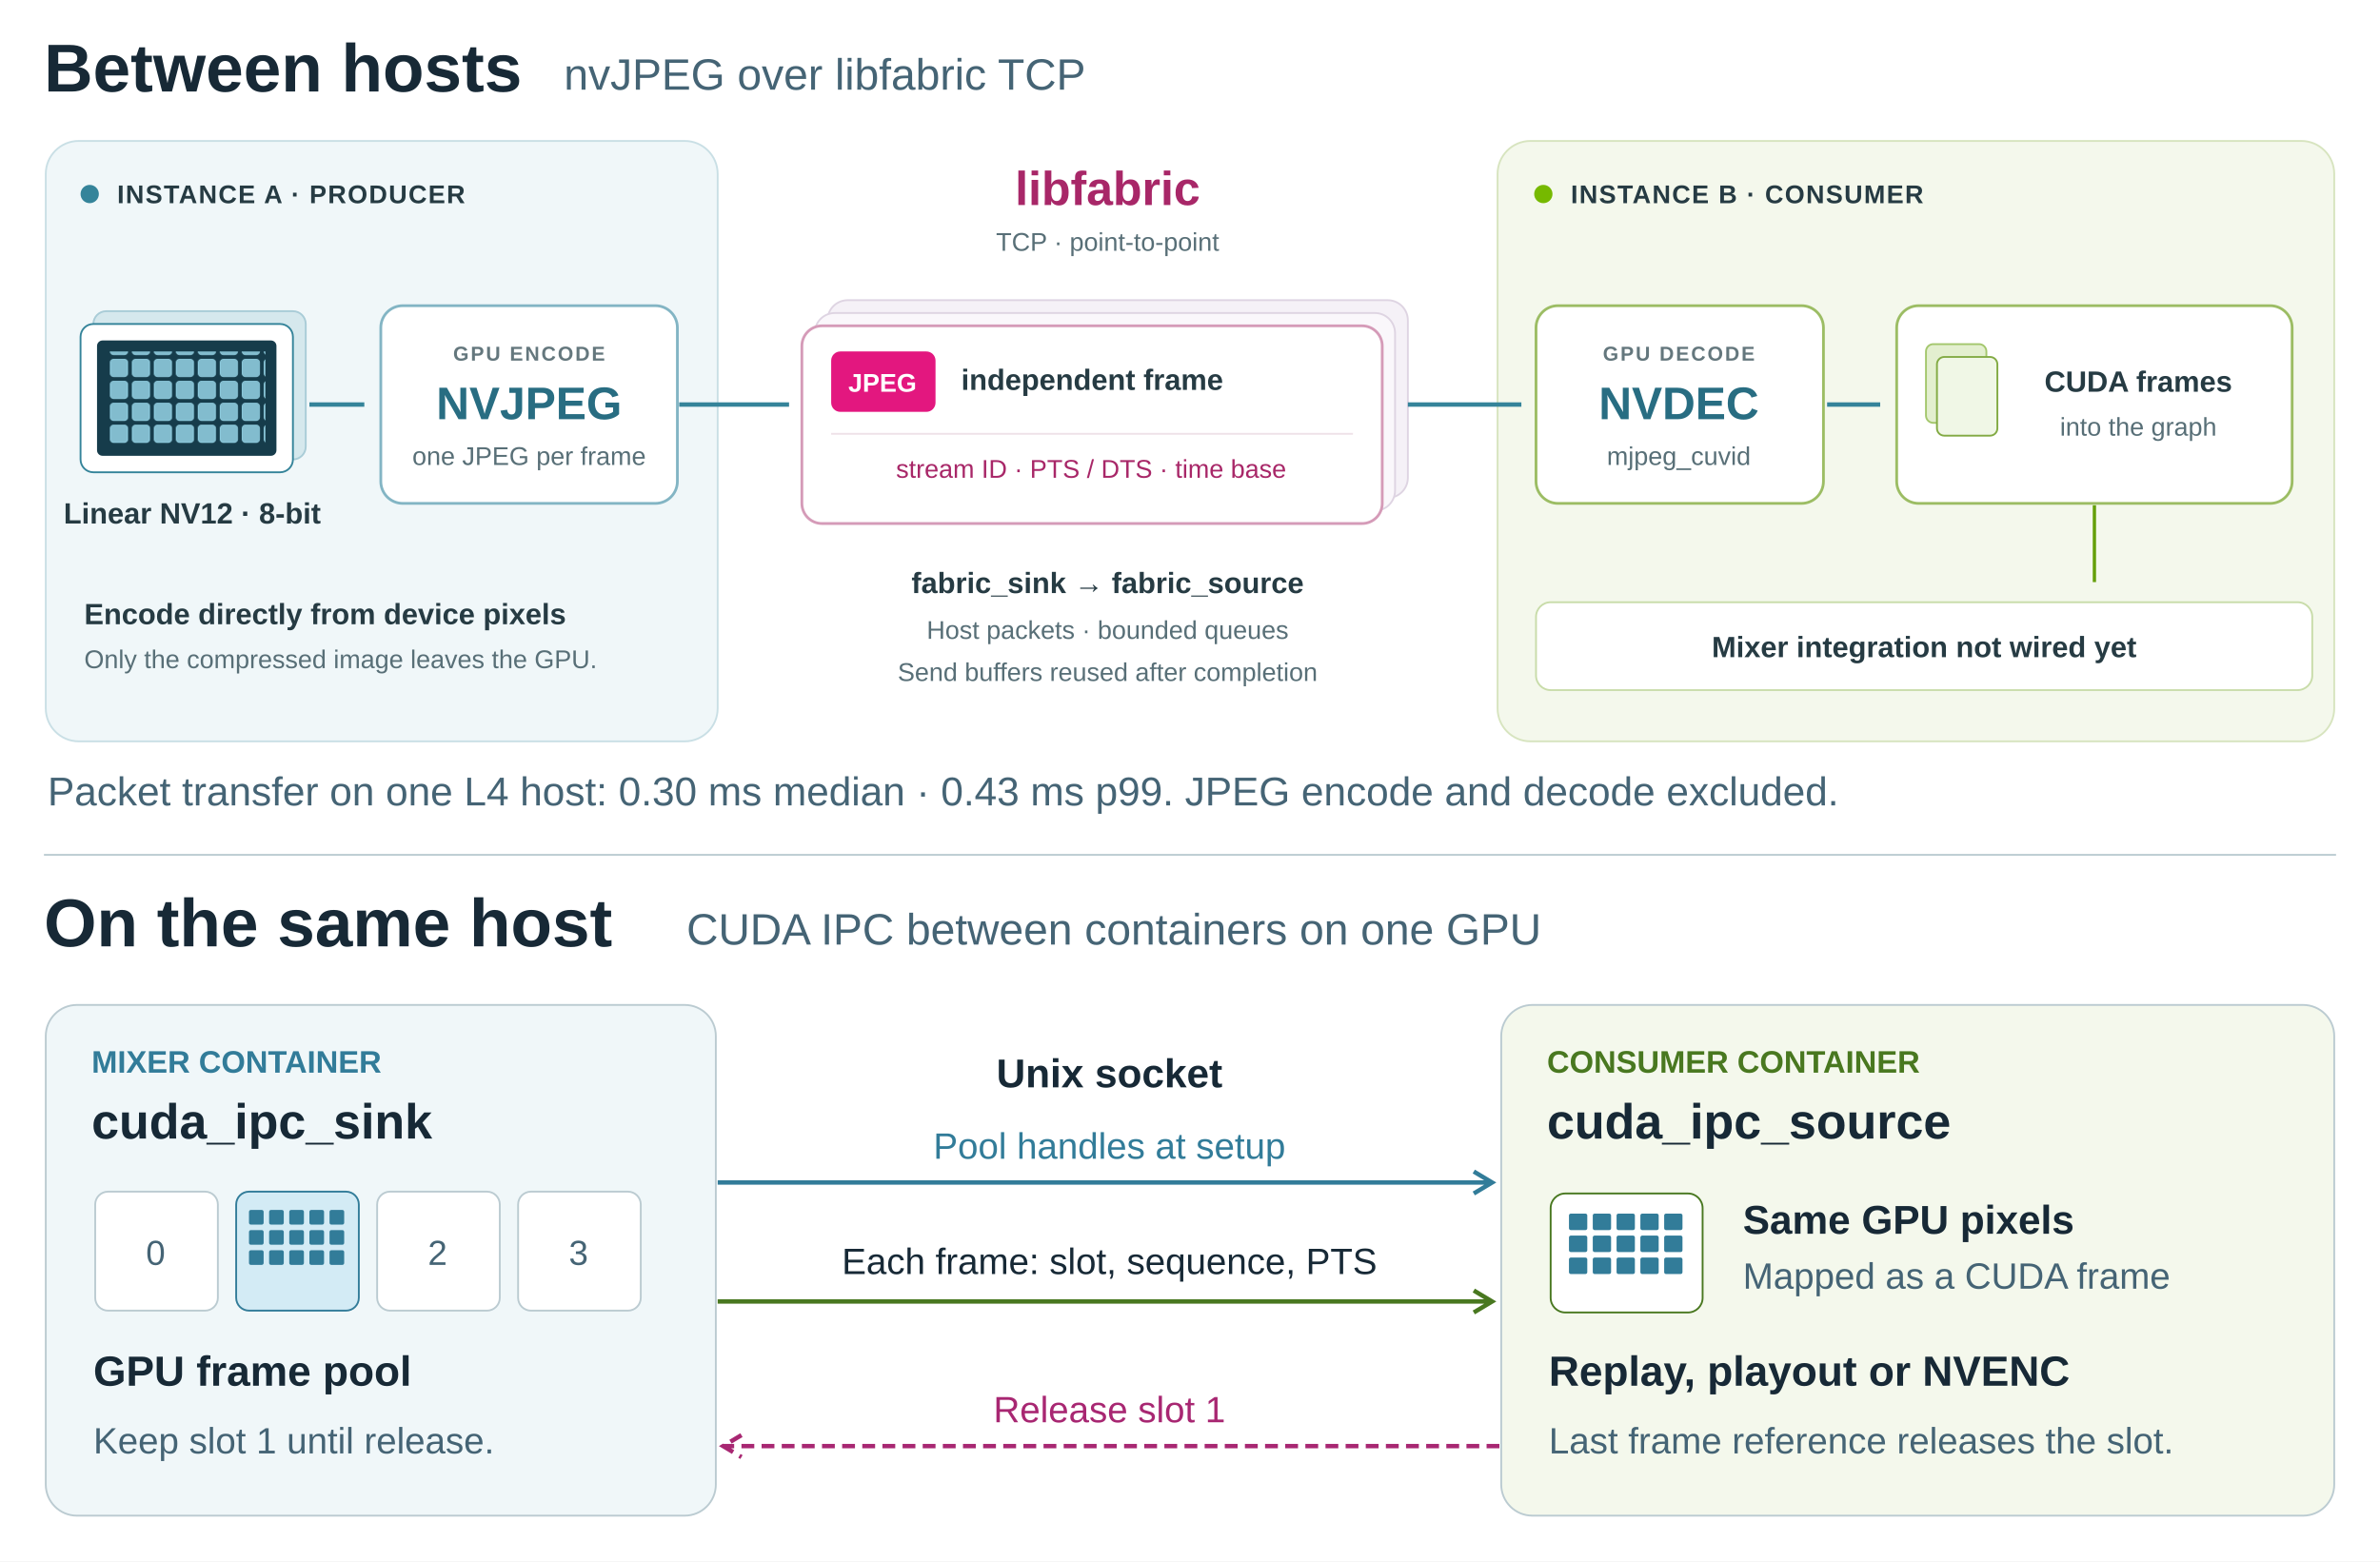
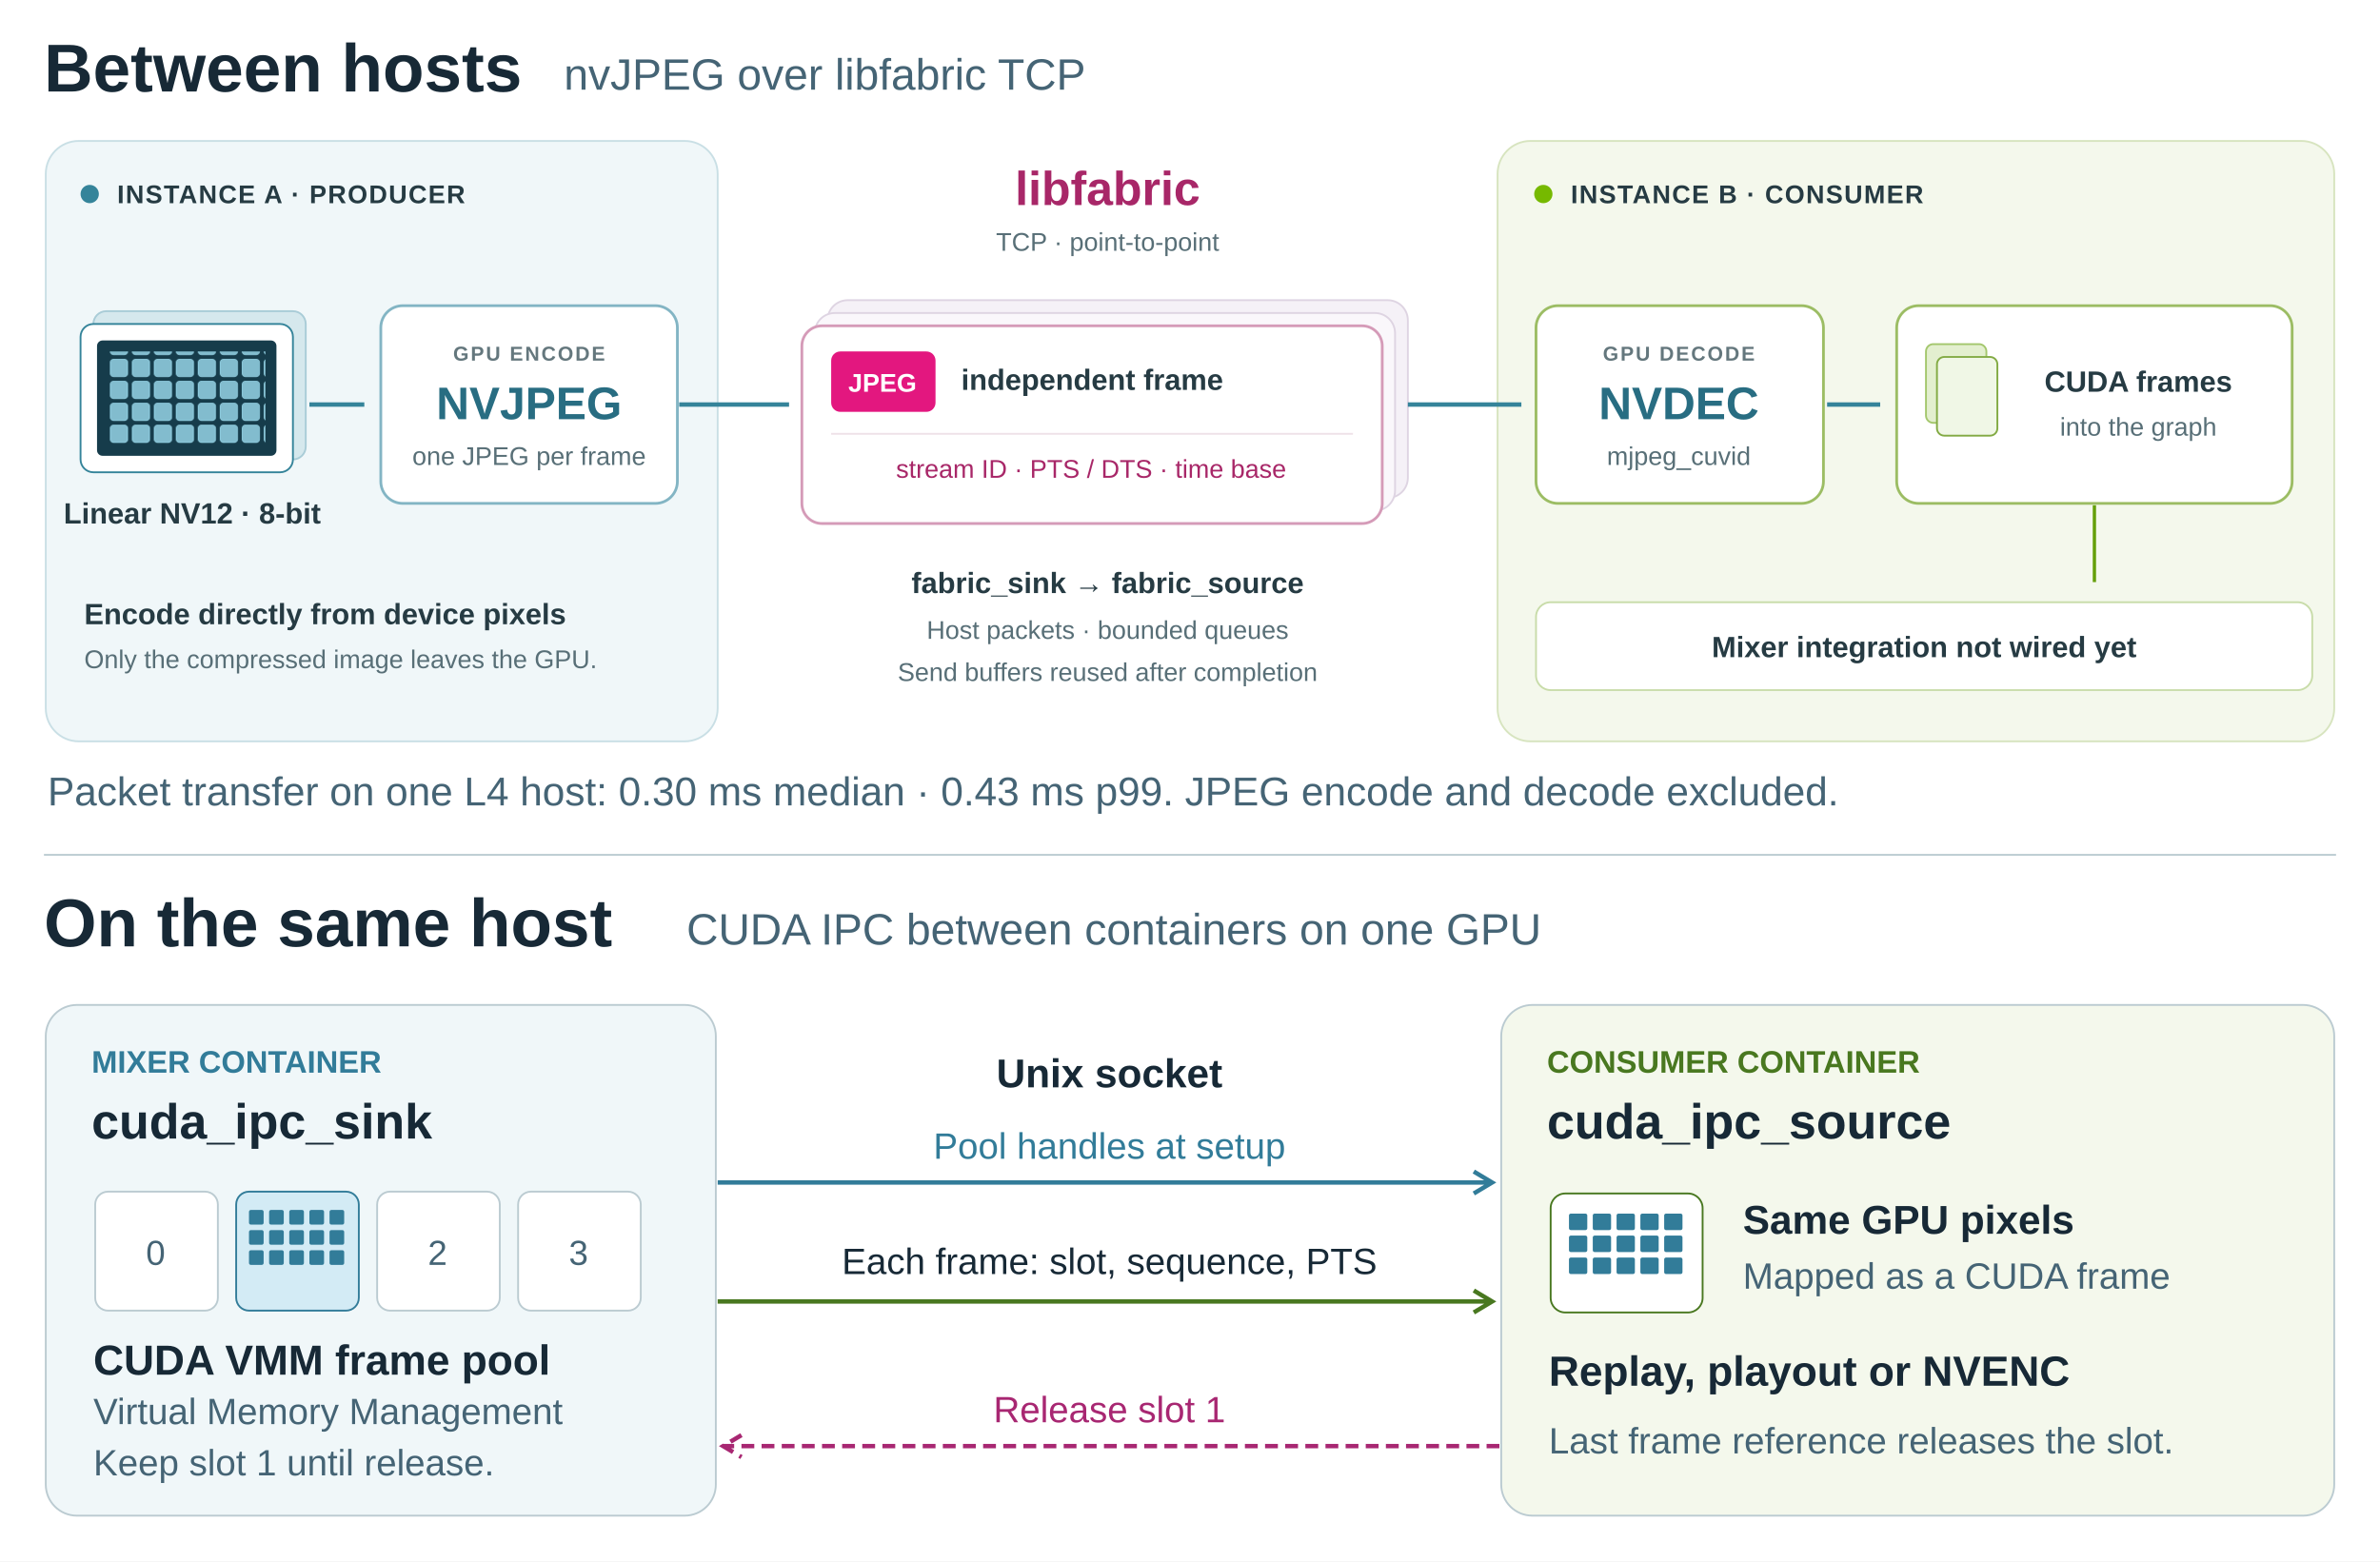
<svg xmlns="http://www.w3.org/2000/svg" width="1300" height="853" viewBox="0 0 1300 853">
  <rect width="1300" height="853" fill="#ffffff" />
  <g font-family="Arial, sans-serif">
    <text x="24" y="50" fill="#172936" font-size="37" font-weight="700">Between hosts</text>
    <text x="308" y="49" fill="#456475" font-size="24" font-weight="400">nvJPEG over libfabric TCP</text>
    <g transform="translate(24,76)">
      <defs>
        <marker id="sharing-arrow" markerWidth="8" markerHeight="8" refX="7" refY="4" orient="auto">
          <path d="M0 0L8 4L0 8Z" fill="#35849a" style="fill: rgb(53, 132, 154); stroke: none; stroke-width: 1px; font-family: Arial, Helvetica, sans-serif; font-size: 24px; font-weight: 400; letter-spacing: normal; text-anchor: start; stroke-dasharray: none; opacity: 1;" />
        </marker>
        <marker id="sharing-green" markerWidth="7" markerHeight="7" refX="6" refY="3.5" orient="auto">
          <path d="M0 0L7 3.5L0 7Z" fill="#659f0a" style="fill: rgb(101, 159, 10); stroke: none; stroke-width: 1px; font-family: Arial, Helvetica, sans-serif; font-size: 24px; font-weight: 400; letter-spacing: normal; text-anchor: start; stroke-dasharray: none; opacity: 1;" />
        </marker>
        <pattern id="sharing-pixels" width="12" height="12" patternUnits="userSpaceOnUse">
          <rect width="10" height="10" rx="2" fill="#82bcce" style="fill: rgb(130, 188, 206); stroke: none; stroke-width: 1px; font-family: Arial, Helvetica, sans-serif; font-size: 24px; font-weight: 400; letter-spacing: normal; text-anchor: start; stroke-dasharray: none; opacity: 1;" />
        </pattern>
      </defs>
      <rect x="1" y="1" width="367" height="328" rx="18" fill="#f0f7f9" stroke="#c9dfe5" style="fill: rgb(240, 247, 249); stroke: rgb(201, 223, 229); stroke-width: 1px; font-family: Arial, Helvetica, sans-serif; font-size: 24px; font-weight: 400; letter-spacing: normal; text-anchor: start; stroke-dasharray: none; opacity: 1;" />
      <rect x="794" y="1" width="457" height="328" rx="18" fill="#f4f8ec" stroke="#d7e4bf" style="fill: rgb(244, 248, 236); stroke: rgb(215, 228, 191); stroke-width: 1px; font-family: Arial, Helvetica, sans-serif; font-size: 24px; font-weight: 400; letter-spacing: normal; text-anchor: start; stroke-dasharray: none; opacity: 1;" />
      <circle cx="25" cy="30" r="5" fill="#35849a" style="fill: rgb(53, 132, 154); stroke: none; stroke-width: 1px; font-family: Arial, Helvetica, sans-serif; font-size: 24px; font-weight: 400; letter-spacing: normal; text-anchor: start; stroke-dasharray: none; opacity: 1;" />
      <text x="40" y="35" class="sh-kicker" style="fill: rgb(38, 59, 67); stroke: none; stroke-width: 1px; font-family: Arial, Helvetica, sans-serif; font-size: 14px; font-weight: 700; letter-spacing: 0.7px; text-anchor: start; stroke-dasharray: none; opacity: 1;">INSTANCE A · PRODUCER</text>
      <circle cx="819" cy="30" r="5" fill="#76b900" style="fill: rgb(118, 185, 0); stroke: none; stroke-width: 1px; font-family: Arial, Helvetica, sans-serif; font-size: 24px; font-weight: 400; letter-spacing: normal; text-anchor: start; stroke-dasharray: none; opacity: 1;" />
      <text x="834" y="35" class="sh-kicker" style="fill: rgb(38, 59, 67); stroke: none; stroke-width: 1px; font-family: Arial, Helvetica, sans-serif; font-size: 14px; font-weight: 700; letter-spacing: 0.7px; text-anchor: start; stroke-dasharray: none; opacity: 1;">INSTANCE B · CONSUMER</text>
      <text x="581" y="36" text-anchor="middle" class="sh-transport" style="fill: rgb(168, 39, 104); stroke: none; stroke-width: 1px; font-family: Arial, Helvetica, sans-serif; font-size: 26px; font-weight: 700; letter-spacing: normal; text-anchor: middle; stroke-dasharray: none; opacity: 1;">libfabric</text>
      <text x="581" y="61" text-anchor="middle" class="sh-sub" style="fill: rgb(88, 111, 119); stroke: none; stroke-width: 1px; font-family: Arial, Helvetica, sans-serif; font-size: 14px; font-weight: 400; letter-spacing: normal; text-anchor: middle; stroke-dasharray: none; opacity: 1;">TCP · point-to-point</text>
      <rect x="27" y="94" width="116" height="81" rx="7" fill="#d5e8ed" stroke="#a9ccd7" style="fill: rgb(213, 232, 237); stroke: rgb(169, 204, 215); stroke-width: 1px; font-family: Arial, Helvetica, sans-serif; font-size: 24px; font-weight: 400; letter-spacing: normal; text-anchor: start; stroke-dasharray: none; opacity: 1;" />
      <rect x="20" y="101" width="116" height="81" rx="7" fill="#fff" stroke="#35849a" style="fill: rgb(255, 255, 255); stroke: rgb(53, 132, 154); stroke-width: 1px; font-family: Arial, Helvetica, sans-serif; font-size: 24px; font-weight: 400; letter-spacing: normal; text-anchor: start; stroke-dasharray: none; opacity: 1;" />
      <rect x="29" y="110" width="98" height="63" rx="3" fill="#163c4b" style="fill: rgb(22, 60, 75); stroke: none; stroke-width: 1px; font-family: Arial, Helvetica, sans-serif; font-size: 24px; font-weight: 400; letter-spacing: normal; text-anchor: start; stroke-dasharray: none; opacity: 1;" />
      <rect x="35" y="116" width="86" height="51" fill="url(#sharing-pixels)" style="fill: url(&quot;#sharing-pixels&quot;); stroke: none; stroke-width: 1px; font-family: Arial, Helvetica, sans-serif; font-size: 24px; font-weight: 400; letter-spacing: normal; text-anchor: start; stroke-dasharray: none; opacity: 1;" />
      <text x="81" y="210" text-anchor="middle" class="sh-label" style="fill: rgb(38, 59, 67); stroke: none; stroke-width: 1px; font-family: Arial, Helvetica, sans-serif; font-size: 16px; font-weight: 700; letter-spacing: normal; text-anchor: middle; stroke-dasharray: none; opacity: 1;">Linear NV12 · 8-bit</text>
      <path d="M145 145H175" class="sh-line" style="fill: none; stroke: rgb(53, 132, 154); stroke-width: 2.4px; font-family: Arial, Helvetica, sans-serif; font-size: 24px; font-weight: 400; letter-spacing: normal; text-anchor: start; stroke-dasharray: none; opacity: 1;" />
      <rect x="184" y="91" width="162" height="108" rx="12" fill="#fff" stroke="#83b5c4" stroke-width="1.5" style="fill: rgb(255, 255, 255); stroke: rgb(131, 181, 196); stroke-width: 1.5px; font-family: Arial, Helvetica, sans-serif; font-size: 24px; font-weight: 400; letter-spacing: normal; text-anchor: start; stroke-dasharray: none; opacity: 1;" />
      <text x="265" y="121" text-anchor="middle" class="sh-tiny" style="fill: rgb(100, 119, 125); stroke: none; stroke-width: 1px; font-family: Arial, Helvetica, sans-serif; font-size: 11px; font-weight: 700; letter-spacing: 1px; text-anchor: middle; stroke-dasharray: none; opacity: 1;">GPU ENCODE</text>
      <text x="265" y="153" text-anchor="middle" class="sh-engine" style="fill: rgb(40, 109, 130); stroke: none; stroke-width: 1px; font-family: Arial, Helvetica, sans-serif; font-size: 25px; font-weight: 700; letter-spacing: normal; text-anchor: middle; stroke-dasharray: none; opacity: 1;">NVJPEG</text>
      <text x="265" y="178" text-anchor="middle" class="sh-sub" style="fill: rgb(88, 111, 119); stroke: none; stroke-width: 1px; font-family: Arial, Helvetica, sans-serif; font-size: 14px; font-weight: 400; letter-spacing: normal; text-anchor: middle; stroke-dasharray: none; opacity: 1;">one JPEG per frame</text>
      <path d="M347 145H407" class="sh-line" style="fill: none; stroke: rgb(53, 132, 154); stroke-width: 2.4px; font-family: Arial, Helvetica, sans-serif; font-size: 24px; font-weight: 400; letter-spacing: normal; text-anchor: start; stroke-dasharray: none; opacity: 1;" />
      <text x="22" y="265" class="sh-label" style="fill: rgb(38, 59, 67); stroke: none; stroke-width: 1px; font-family: Arial, Helvetica, sans-serif; font-size: 16px; font-weight: 700; letter-spacing: normal; text-anchor: start; stroke-dasharray: none; opacity: 1;">Encode directly from device pixels</text>
      <text x="22" y="289" class="sh-sub" style="fill: rgb(88, 111, 119); stroke: none; stroke-width: 1px; font-family: Arial, Helvetica, sans-serif; font-size: 14px; font-weight: 400; letter-spacing: normal; text-anchor: start; stroke-dasharray: none; opacity: 1;">Only the compressed image leaves the GPU.</text>
      <rect x="428" y="88" width="317" height="108" rx="11" fill="#f5f1f7" stroke="#ded4e2" style="fill: rgb(245, 241, 247); stroke: rgb(222, 212, 226); stroke-width: 1px; font-family: Arial, Helvetica, sans-serif; font-size: 24px; font-weight: 400; letter-spacing: normal; text-anchor: start; stroke-dasharray: none; opacity: 1;" />
      <rect x="421" y="95" width="317" height="108" rx="11" fill="#faf7fb" stroke="#ded4e2" style="fill: rgb(250, 247, 251); stroke: rgb(222, 212, 226); stroke-width: 1px; font-family: Arial, Helvetica, sans-serif; font-size: 24px; font-weight: 400; letter-spacing: normal; text-anchor: start; stroke-dasharray: none; opacity: 1;" />
      <rect x="414" y="102" width="317" height="108" rx="11" fill="#fff" stroke="#d59bb8" stroke-width="1.5" style="fill: rgb(255, 255, 255); stroke: rgb(213, 155, 184); stroke-width: 1.5px; font-family: Arial, Helvetica, sans-serif; font-size: 24px; font-weight: 400; letter-spacing: normal; text-anchor: start; stroke-dasharray: none; opacity: 1;" />
      <rect x="430" y="116" width="57" height="33" rx="5" fill="#e3177f" style="fill: rgb(227, 23, 127); stroke: none; stroke-width: 1px; font-family: Arial, Helvetica, sans-serif; font-size: 24px; font-weight: 400; letter-spacing: normal; text-anchor: start; stroke-dasharray: none; opacity: 1;" />
      <text x="458" y="138" text-anchor="middle" class="sh-jpeg" style="fill: rgb(255, 255, 255); stroke: none; stroke-width: 1px; font-family: Arial, Helvetica, sans-serif; font-size: 14px; font-weight: 700; letter-spacing: normal; text-anchor: middle; stroke-dasharray: none; opacity: 1;">JPEG</text>
      <text x="501" y="137" class="sh-label" style="fill: rgb(38, 59, 67); stroke: none; stroke-width: 1px; font-family: Arial, Helvetica, sans-serif; font-size: 16px; font-weight: 700; letter-spacing: normal; text-anchor: start; stroke-dasharray: none; opacity: 1;">independent frame</text>
      <line x1="430" y1="161" x2="715" y2="161" stroke="#eee1e8" style="fill: rgb(0, 0, 0); stroke: rgb(238, 225, 232); stroke-width: 1px; font-family: Arial, Helvetica, sans-serif; font-size: 24px; font-weight: 400; letter-spacing: normal; text-anchor: start; stroke-dasharray: none; opacity: 1;" />
      <text x="572" y="185" text-anchor="middle" class="sh-metadata" style="fill: rgb(168, 39, 104); stroke: none; stroke-width: 1px; font-family: Arial, Helvetica, sans-serif; font-size: 14px; font-weight: 400; letter-spacing: normal; text-anchor: middle; stroke-dasharray: none; opacity: 1;">stream ID · PTS / DTS · time base</text>
      <path d="M745 145H807" class="sh-line" style="fill: none; stroke: rgb(53, 132, 154); stroke-width: 2.4px; font-family: Arial, Helvetica, sans-serif; font-size: 24px; font-weight: 400; letter-spacing: normal; text-anchor: start; stroke-dasharray: none; opacity: 1;" />
      <text x="581" y="248" text-anchor="middle" class="sh-label" style="fill: rgb(38, 59, 67); stroke: none; stroke-width: 1px; font-family: Arial, Helvetica, sans-serif; font-size: 16px; font-weight: 700; letter-spacing: normal; text-anchor: middle; stroke-dasharray: none; opacity: 1;">fabric_sink → fabric_source</text>
      <text x="581" y="273" text-anchor="middle" class="sh-sub" style="fill: rgb(88, 111, 119); stroke: none; stroke-width: 1px; font-family: Arial, Helvetica, sans-serif; font-size: 14px; font-weight: 400; letter-spacing: normal; text-anchor: middle; stroke-dasharray: none; opacity: 1;">Host packets · bounded queues</text>
      <text x="581" y="296" text-anchor="middle" class="sh-sub" style="fill: rgb(88, 111, 119); stroke: none; stroke-width: 1px; font-family: Arial, Helvetica, sans-serif; font-size: 14px; font-weight: 400; letter-spacing: normal; text-anchor: middle; stroke-dasharray: none; opacity: 1;">Send buffers reused after completion</text>
      <rect x="815" y="91" width="157" height="108" rx="12" fill="#fff" stroke="#9cbd64" stroke-width="1.5" style="fill: rgb(255, 255, 255); stroke: rgb(156, 189, 100); stroke-width: 1.5px; font-family: Arial, Helvetica, sans-serif; font-size: 24px; font-weight: 400; letter-spacing: normal; text-anchor: start; stroke-dasharray: none; opacity: 1;" />
      <text x="893" y="121" text-anchor="middle" class="sh-tiny" style="fill: rgb(100, 119, 125); stroke: none; stroke-width: 1px; font-family: Arial, Helvetica, sans-serif; font-size: 11px; font-weight: 700; letter-spacing: 1px; text-anchor: middle; stroke-dasharray: none; opacity: 1;">GPU DECODE</text>
      <text x="893" y="153" text-anchor="middle" class="sh-engine" style="fill: rgb(40, 109, 130); stroke: none; stroke-width: 1px; font-family: Arial, Helvetica, sans-serif; font-size: 25px; font-weight: 700; letter-spacing: normal; text-anchor: middle; stroke-dasharray: none; opacity: 1;">NVDEC</text>
      <text x="893" y="178" text-anchor="middle" class="sh-sub" style="fill: rgb(88, 111, 119); stroke: none; stroke-width: 1px; font-family: Arial, Helvetica, sans-serif; font-size: 14px; font-weight: 400; letter-spacing: normal; text-anchor: middle; stroke-dasharray: none; opacity: 1;">mjpeg_cuvid</text>
      <path d="M974 145H1003" class="sh-line" style="fill: none; stroke: rgb(53, 132, 154); stroke-width: 2.4px; font-family: Arial, Helvetica, sans-serif; font-size: 24px; font-weight: 400; letter-spacing: normal; text-anchor: start; stroke-dasharray: none; opacity: 1;" />
      <rect x="1012" y="91" width="216" height="108" rx="12" fill="#fff" stroke="#9cbd64" stroke-width="1.5" style="fill: rgb(255, 255, 255); stroke: rgb(156, 189, 100); stroke-width: 1.5px; font-family: Arial, Helvetica, sans-serif; font-size: 24px; font-weight: 400; letter-spacing: normal; text-anchor: start; stroke-dasharray: none; opacity: 1;" />
      <rect x="1028" y="112" width="33" height="43" rx="4" fill="#e3efcf" stroke="#a4c76d" style="fill: rgb(227, 239, 207); stroke: rgb(164, 199, 109); stroke-width: 1px; font-family: Arial, Helvetica, sans-serif; font-size: 24px; font-weight: 400; letter-spacing: normal; text-anchor: start; stroke-dasharray: none; opacity: 1;" />
      <rect x="1034" y="119" width="33" height="43" rx="4" fill="#f0f7e6" stroke="#82aa43" style="fill: rgb(240, 247, 230); stroke: rgb(130, 170, 67); stroke-width: 1px; font-family: Arial, Helvetica, sans-serif; font-size: 24px; font-weight: 400; letter-spacing: normal; text-anchor: start; stroke-dasharray: none; opacity: 1;" />
      <text x="1144" y="138" text-anchor="middle" class="sh-label" style="fill: rgb(38, 59, 67); stroke: none; stroke-width: 1px; font-family: Arial, Helvetica, sans-serif; font-size: 16px; font-weight: 700; letter-spacing: normal; text-anchor: middle; stroke-dasharray: none; opacity: 1;">CUDA frames</text>
      <text x="1144" y="162" text-anchor="middle" class="sh-sub" style="fill: rgb(88, 111, 119); stroke: none; stroke-width: 1px; font-family: Arial, Helvetica, sans-serif; font-size: 14px; font-weight: 400; letter-spacing: normal; text-anchor: middle; stroke-dasharray: none; opacity: 1;">into the graph</text>
      <path d="M1120 200V242" class="sh-fanout" style="fill: none; stroke: rgb(101, 159, 10); stroke-width: 1.8px; font-family: Arial, Helvetica, sans-serif; font-size: 24px; font-weight: 400; letter-spacing: normal; text-anchor: start; stroke-dasharray: none; opacity: 1;" />
      <rect x="815" y="253" width="424" height="48" rx="8" fill="#fff" stroke="#c8dca9" style="fill: rgb(255, 255, 255); stroke: rgb(200, 220, 169); stroke-width: 1px; font-family: Arial, Helvetica, sans-serif; font-size: 24px; font-weight: 400; letter-spacing: normal; text-anchor: start; stroke-dasharray: none; opacity: 1;" />
      <text x="1027" y="283" text-anchor="middle" class="sh-label" style="fill: rgb(38, 59, 67); stroke: none; stroke-width: 1px; font-family: Arial, Helvetica, sans-serif; font-size: 16px; font-weight: 700; letter-spacing: normal; text-anchor: middle; stroke-dasharray: none; opacity: 1;">Mixer integration not wired yet</text>
    </g>
    <text x="26" y="440" fill="#456475" font-size="22" font-weight="400">Packet transfer on one L4 host: 0.30 ms median · 0.43 ms p99. JPEG encode and decode excluded.</text>
    <path d="M24 467H1276" stroke="#bbcbd1" />
    <text x="24" y="517" fill="#172936" font-size="37" font-weight="700">On the same host</text>
    <text x="375" y="516" fill="#456475" font-size="24" font-weight="400">CUDA IPC between containers on one GPU</text>
    <rect x="25" y="549" width="366" height="279" rx="17" fill="#f0f7f9" stroke="#bbcbd1" />
    <rect x="820" y="549" width="455" height="279" rx="17" fill="#f4f8ec" stroke="#bbcbd1" />
    <text x="50" y="586" fill="#327c99" font-size="17" font-weight="700">MIXER CONTAINER</text>
    <text x="845" y="586" fill="#497820" font-size="17" font-weight="700">CONSUMER CONTAINER</text>
    <text x="50" y="622" fill="#172936" font-size="27" font-weight="700">cuda_ipc_sink</text>
    <text x="845" y="622" fill="#172936" font-size="27" font-weight="700">cuda_ipc_source</text>
    <rect x="52" y="651" width="67" height="65" rx="7" fill="#ffffff" stroke="#bbcbd1" />
    <g transform="translate(85 691)" text-anchor="middle">
      <text x="0" y="0" fill="#456475" font-size="19" font-weight="400">0</text>
    </g>
    <rect x="129" y="651" width="67" height="65" rx="7" fill="#d3ebf5" stroke="#327c99" />
    <rect x="136" y="661" width="8" height="8" rx="1" fill="#327c99" stroke="none" />
    <rect x="147" y="661" width="8" height="8" rx="1" fill="#327c99" stroke="none" />
    <rect x="158" y="661" width="8" height="8" rx="1" fill="#327c99" stroke="none" />
    <rect x="169" y="661" width="8" height="8" rx="1" fill="#327c99" stroke="none" />
    <rect x="180" y="661" width="8" height="8" rx="1" fill="#327c99" stroke="none" />
    <rect x="136" y="672" width="8" height="8" rx="1" fill="#327c99" stroke="none" />
    <rect x="147" y="672" width="8" height="8" rx="1" fill="#327c99" stroke="none" />
    <rect x="158" y="672" width="8" height="8" rx="1" fill="#327c99" stroke="none" />
    <rect x="169" y="672" width="8" height="8" rx="1" fill="#327c99" stroke="none" />
    <rect x="180" y="672" width="8" height="8" rx="1" fill="#327c99" stroke="none" />
    <rect x="136" y="683" width="8" height="8" rx="1" fill="#327c99" stroke="none" />
    <rect x="147" y="683" width="8" height="8" rx="1" fill="#327c99" stroke="none" />
    <rect x="158" y="683" width="8" height="8" rx="1" fill="#327c99" stroke="none" />
    <rect x="169" y="683" width="8" height="8" rx="1" fill="#327c99" stroke="none" />
    <rect x="180" y="683" width="8" height="8" rx="1" fill="#327c99" stroke="none" />
    <rect x="206" y="651" width="67" height="65" rx="7" fill="#ffffff" stroke="#bbcbd1" />
    <g transform="translate(239 691)" text-anchor="middle">
      <text x="0" y="0" fill="#456475" font-size="19" font-weight="400">2</text>
    </g>
    <rect x="283" y="651" width="67" height="65" rx="7" fill="#ffffff" stroke="#bbcbd1" />
    <g transform="translate(316 691)" text-anchor="middle">
      <text x="0" y="0" fill="#456475" font-size="19" font-weight="400">3</text>
    </g>
-     <text x="51" y="757" fill="#172936" font-size="23" font-weight="700">GPU frame pool</text>
-     <text x="51" y="794" fill="#456475" font-size="20" font-weight="400">Keep slot 1 until release.</text>
+     <text x="51" y="751" fill="#172936" font-size="23" font-weight="700">CUDA VMM frame pool</text>
+     <text x="51" y="778" fill="#456475" font-size="20" font-weight="400">Virtual Memory Management</text>
+     <text x="51" y="806" fill="#456475" font-size="20" font-weight="400">Keep slot 1 until release.</text>
    <g transform="translate(606 594)" text-anchor="middle">
      <text x="0" y="0" fill="#172936" font-size="22" font-weight="700">Unix socket</text>
    </g>
    <g transform="translate(606 633)" text-anchor="middle">
      <text x="0" y="0" fill="#327c99" font-size="20" font-weight="400">Pool handles at setup</text>
    </g>
    <path d="M392 646H815m-10 -6 10 6 -10 6" fill="none" stroke="#327c99" stroke-width="2.4" stroke-dasharray="" />
    <g transform="translate(606 696)" text-anchor="middle">
      <text x="0" y="0" fill="#172936" font-size="20" font-weight="400">Each frame: slot, sequence, PTS</text>
    </g>
    <path d="M392 711H815m-10 -6 10 6 -10 6" fill="none" stroke="#497820" stroke-width="2.4" stroke-dasharray="" />
    <g transform="translate(606 777)" text-anchor="middle">
      <text x="0" y="0" fill="#a82772" font-size="20" font-weight="400">Release slot 1</text>
    </g>
    <path d="M819 790H395m10 -6 -10 6 10 6" fill="none" stroke="#a82772" stroke-width="2.4" stroke-dasharray="7 4" />
    <rect x="847" y="652" width="83" height="65" rx="8" fill="#ffffff" stroke="#497820" />
    <rect x="857" y="663" width="10" height="9" rx="1" fill="#327c99" stroke="none" />
    <rect x="870" y="663" width="10" height="9" rx="1" fill="#327c99" stroke="none" />
    <rect x="883" y="663" width="10" height="9" rx="1" fill="#327c99" stroke="none" />
    <rect x="896" y="663" width="10" height="9" rx="1" fill="#327c99" stroke="none" />
    <rect x="909" y="663" width="10" height="9" rx="1" fill="#327c99" stroke="none" />
    <rect x="857" y="675" width="10" height="9" rx="1" fill="#327c99" stroke="none" />
    <rect x="870" y="675" width="10" height="9" rx="1" fill="#327c99" stroke="none" />
    <rect x="883" y="675" width="10" height="9" rx="1" fill="#327c99" stroke="none" />
    <rect x="896" y="675" width="10" height="9" rx="1" fill="#327c99" stroke="none" />
    <rect x="909" y="675" width="10" height="9" rx="1" fill="#327c99" stroke="none" />
    <rect x="857" y="687" width="10" height="9" rx="1" fill="#327c99" stroke="none" />
    <rect x="870" y="687" width="10" height="9" rx="1" fill="#327c99" stroke="none" />
    <rect x="883" y="687" width="10" height="9" rx="1" fill="#327c99" stroke="none" />
    <rect x="896" y="687" width="10" height="9" rx="1" fill="#327c99" stroke="none" />
    <rect x="909" y="687" width="10" height="9" rx="1" fill="#327c99" stroke="none" />
    <text x="952" y="674" fill="#172936" font-size="22" font-weight="700">Same GPU pixels</text>
    <text x="952" y="704" fill="#456475" font-size="20" font-weight="400">Mapped as a CUDA frame</text>
    <text x="846" y="757" fill="#172936" font-size="23" font-weight="700">Replay, playout or NVENC</text>
    <text x="846" y="794" fill="#456475" font-size="20" font-weight="400">Last frame reference releases the slot.</text>
  </g>
</svg>
